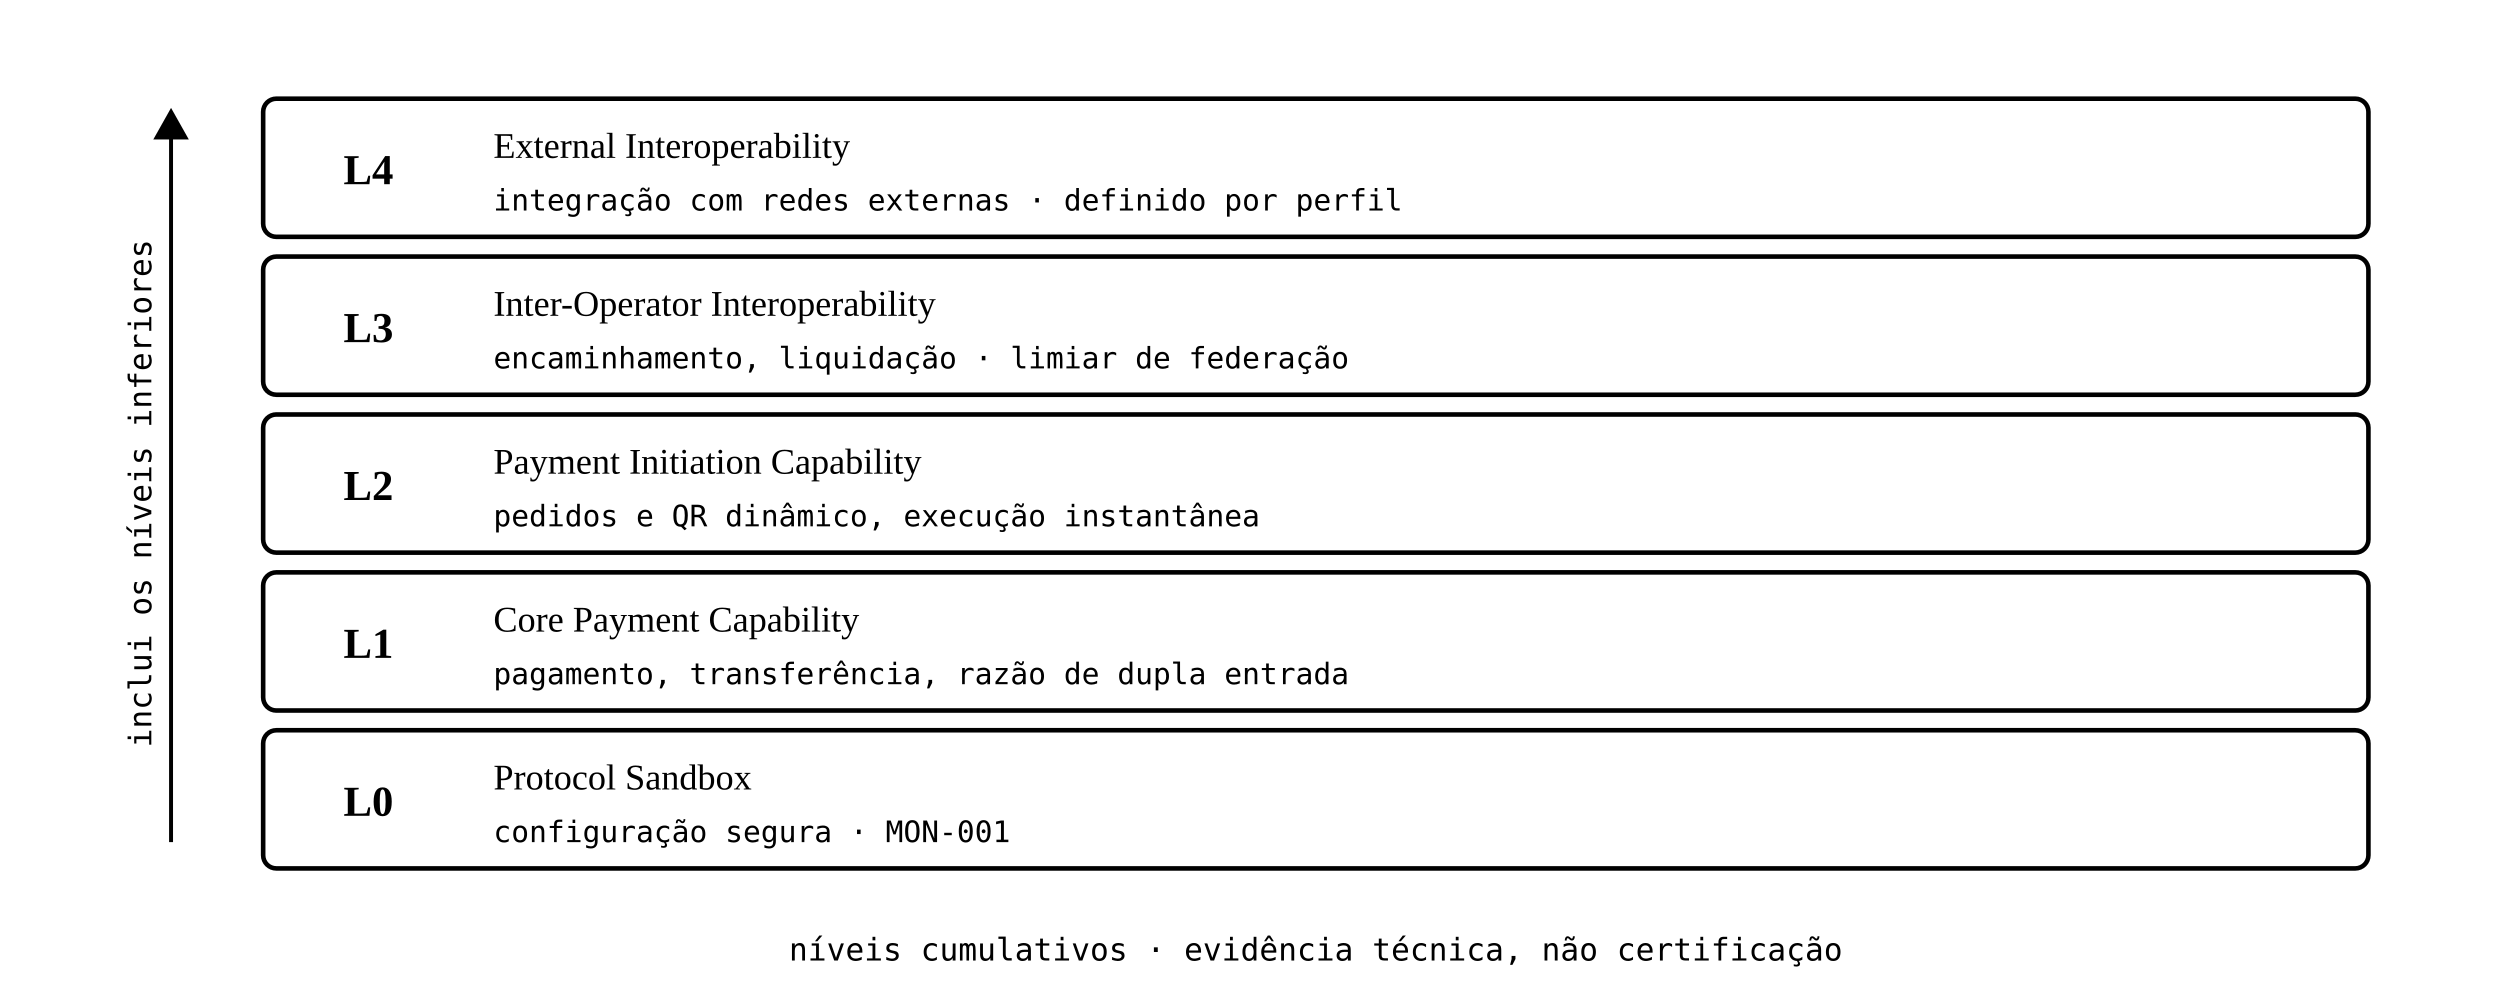
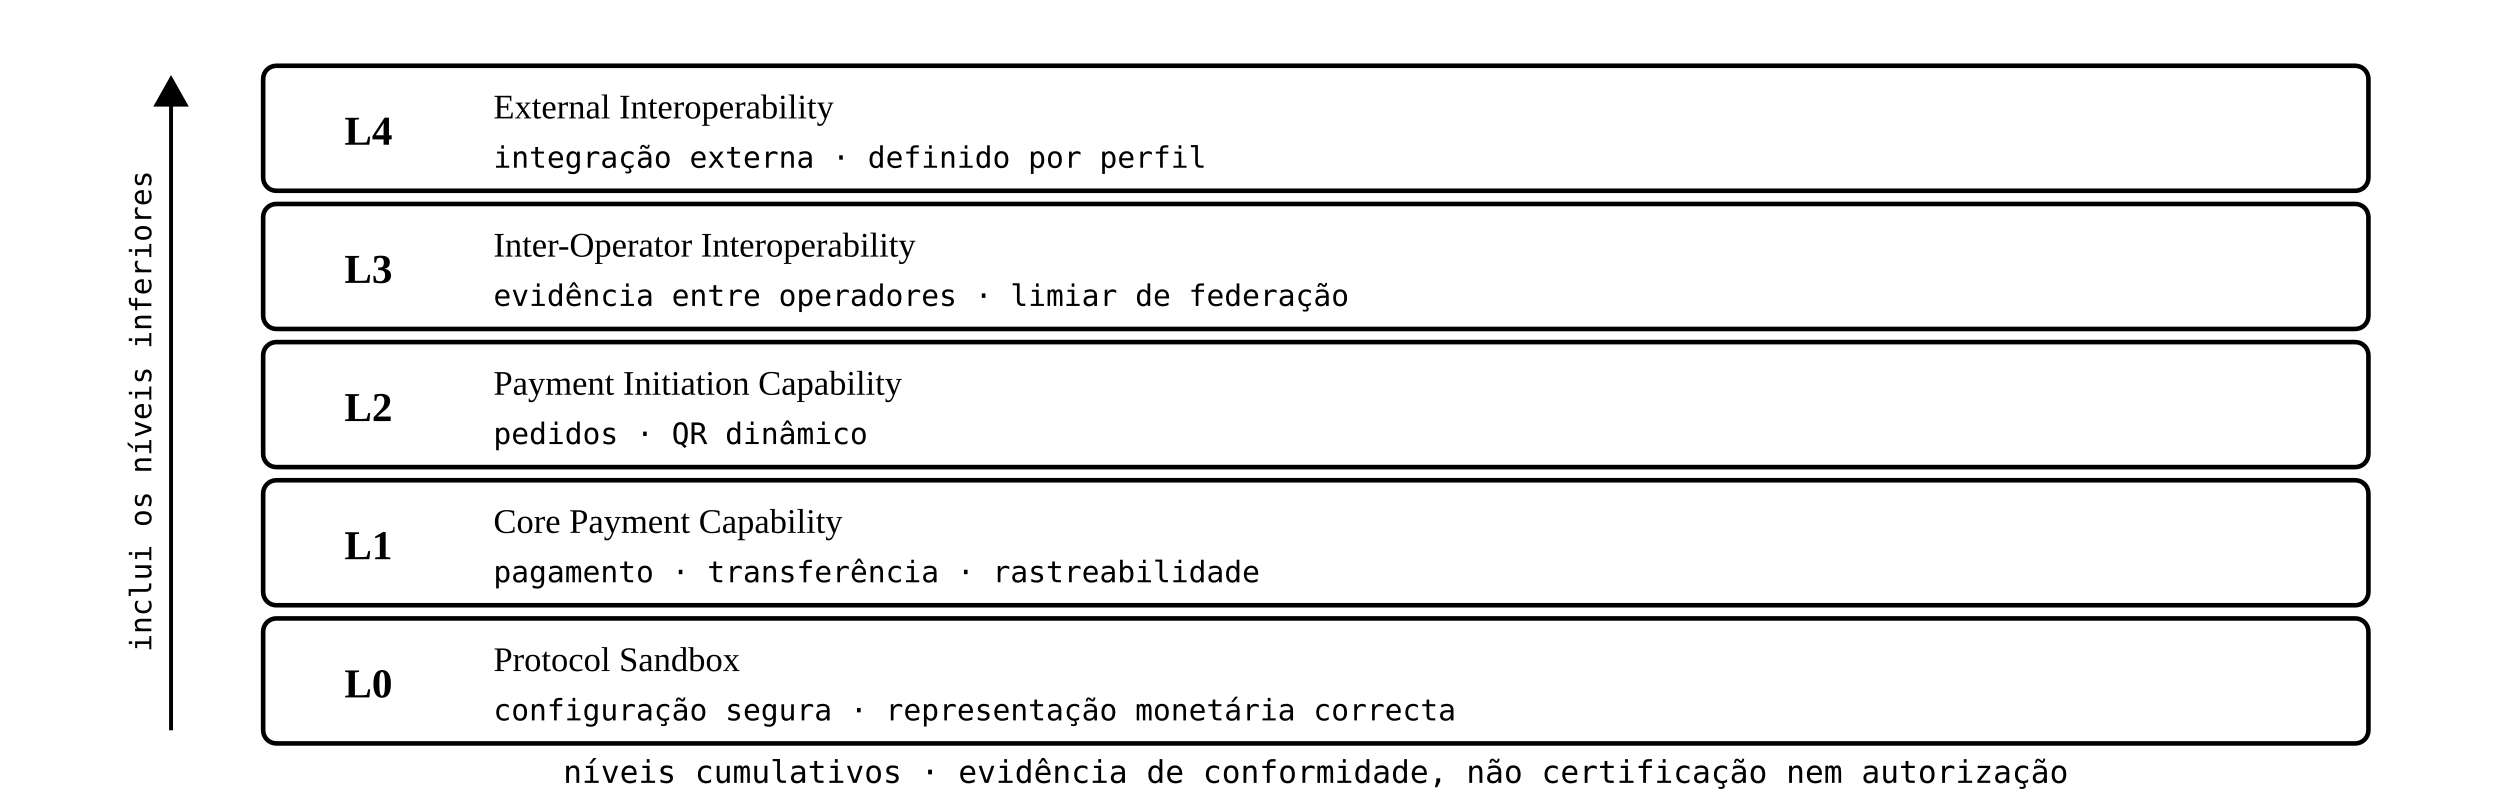
- <svg xmlns="http://www.w3.org/2000/svg" viewBox="0 0 760 300" role="img" aria-label="Cada nível inclui todos os inferiores e acrescenta capacidades; L3 é o limiar de federação e L4 é definido por perfil." font-family="Georgia, 'Times New Roman', serif">
-   <rect x="0" y="0" width="760" height="300" fill="none" />
+ <svg xmlns="http://www.w3.org/2000/svg" viewBox="0 0 760 244" role="img" aria-label="Cinco níveis cumulativos: L0 configuração segura, L1 pagamento, L2 iniciação, L3 interoperabilidade entre operadores e limiar de federação, L4 integração externa." font-family="Georgia, 'Times New Roman', serif">
+   <rect x="0" y="0" width="760" height="244" fill="none" />
  <style>text{fill:#000} .m{font-family:ui-monospace,Menlo,Consolas,monospace} .b{fill:none;stroke:#000;stroke-width:1.4} .l{stroke:#000;stroke-width:1.2;fill:none} .d{stroke:#000;stroke-width:1;stroke-dasharray:3 3;fill:none} .n{font-weight:bold}</style>
  <defs>
    <marker id="a" markerWidth="9" markerHeight="9" refX="7" refY="4.5" orient="auto">
      <path d="M0,0 L8,4.5 L0,9 z" fill="#000" />
    </marker>
  </defs>
-   <rect class="b" x="80" y="30" width="640" height="42" rx="4" />
-   <text x="112" y="56" text-anchor="middle" font-size="13" class="n">L4</text>
-   <text x="150" y="48" text-anchor="start" font-size="11">External Interoperability</text>
-   <text x="150" y="64" text-anchor="start" font-size="9" class="m">integração com redes externas · definido por perfil</text>
-   <rect class="b" x="80" y="78" width="640" height="42" rx="4" />
-   <text x="112" y="104" text-anchor="middle" font-size="13" class="n">L3</text>
-   <text x="150" y="96" text-anchor="start" font-size="11">Inter-Operator Interoperability</text>
-   <text x="150" y="112" text-anchor="start" font-size="9" class="m">encaminhamento, liquidação · limiar de federação</text>
-   <rect class="b" x="80" y="126" width="640" height="42" rx="4" />
-   <text x="112" y="152" text-anchor="middle" font-size="13" class="n">L2</text>
-   <text x="150" y="144" text-anchor="start" font-size="11">Payment Initiation Capability</text>
-   <text x="150" y="160" text-anchor="start" font-size="9" class="m">pedidos e QR dinâmico, execução instantânea</text>
-   <rect class="b" x="80" y="174" width="640" height="42" rx="4" />
-   <text x="112" y="200" text-anchor="middle" font-size="13" class="n">L1</text>
-   <text x="150" y="192" text-anchor="start" font-size="11">Core Payment Capability</text>
-   <text x="150" y="208" text-anchor="start" font-size="9" class="m">pagamento, transferência, razão de dupla entrada</text>
-   <rect class="b" x="80" y="222" width="640" height="42" rx="4" />
-   <text x="112" y="248" text-anchor="middle" font-size="13" class="n">L0</text>
-   <text x="150" y="240" text-anchor="start" font-size="11">Protocol Sandbox</text>
-   <text x="150" y="256" text-anchor="start" font-size="9" class="m">configuração segura · MON-001</text>
-   <line class="l" x1="52" y1="256" x2="52" y2="34" marker-end="url(#a)" />
-   <text x="46" y="150" text-anchor="middle" font-size="9.5" class="m" transform="rotate(-90 46 150)">inclui os níveis inferiores</text>
-   <text x="400" y="292" text-anchor="middle" font-size="9.5" class="m">níveis cumulativos · evidência técnica, não certificação</text>
+   <rect class="b" x="80" y="20" width="640" height="38" rx="4" />
+   <text x="112" y="44" text-anchor="middle" font-size="12.5" class="n">L4</text>
+   <text x="150" y="36" text-anchor="start" font-size="10.5">External Interoperability</text>
+   <text x="150" y="51" text-anchor="start" font-size="9" class="m">integração externa · definido por perfil</text>
+   <rect class="b" x="80" y="62" width="640" height="38" rx="4" />
+   <text x="112" y="86" text-anchor="middle" font-size="12.5" class="n">L3</text>
+   <text x="150" y="78" text-anchor="start" font-size="10.5">Inter-Operator Interoperability</text>
+   <text x="150" y="93" text-anchor="start" font-size="9" class="m">evidência entre operadores · limiar de federação</text>
+   <rect class="b" x="80" y="104" width="640" height="38" rx="4" />
+   <text x="112" y="128" text-anchor="middle" font-size="12.5" class="n">L2</text>
+   <text x="150" y="120" text-anchor="start" font-size="10.5">Payment Initiation Capability</text>
+   <text x="150" y="135" text-anchor="start" font-size="9" class="m">pedidos · QR dinâmico</text>
+   <rect class="b" x="80" y="146" width="640" height="38" rx="4" />
+   <text x="112" y="170" text-anchor="middle" font-size="12.5" class="n">L1</text>
+   <text x="150" y="162" text-anchor="start" font-size="10.5">Core Payment Capability</text>
+   <text x="150" y="177" text-anchor="start" font-size="9" class="m">pagamento · transferência · rastreabilidade</text>
+   <rect class="b" x="80" y="188" width="640" height="38" rx="4" />
+   <text x="112" y="212" text-anchor="middle" font-size="12.5" class="n">L0</text>
+   <text x="150" y="204" text-anchor="start" font-size="10.5">Protocol Sandbox</text>
+   <text x="150" y="219" text-anchor="start" font-size="9" class="m">configuração segura · representação monetária correcta</text>
+   <line class="l" x1="52" y1="222" x2="52" y2="24" marker-end="url(#a)" />
+   <text x="46" y="125" text-anchor="middle" font-size="9" class="m" transform="rotate(-90 46 125)">inclui os níveis inferiores</text>
+   <text x="400" y="238" text-anchor="middle" font-size="9.5" class="m">níveis cumulativos · evidência de conformidade, não certificação nem autorização</text>
</svg>
